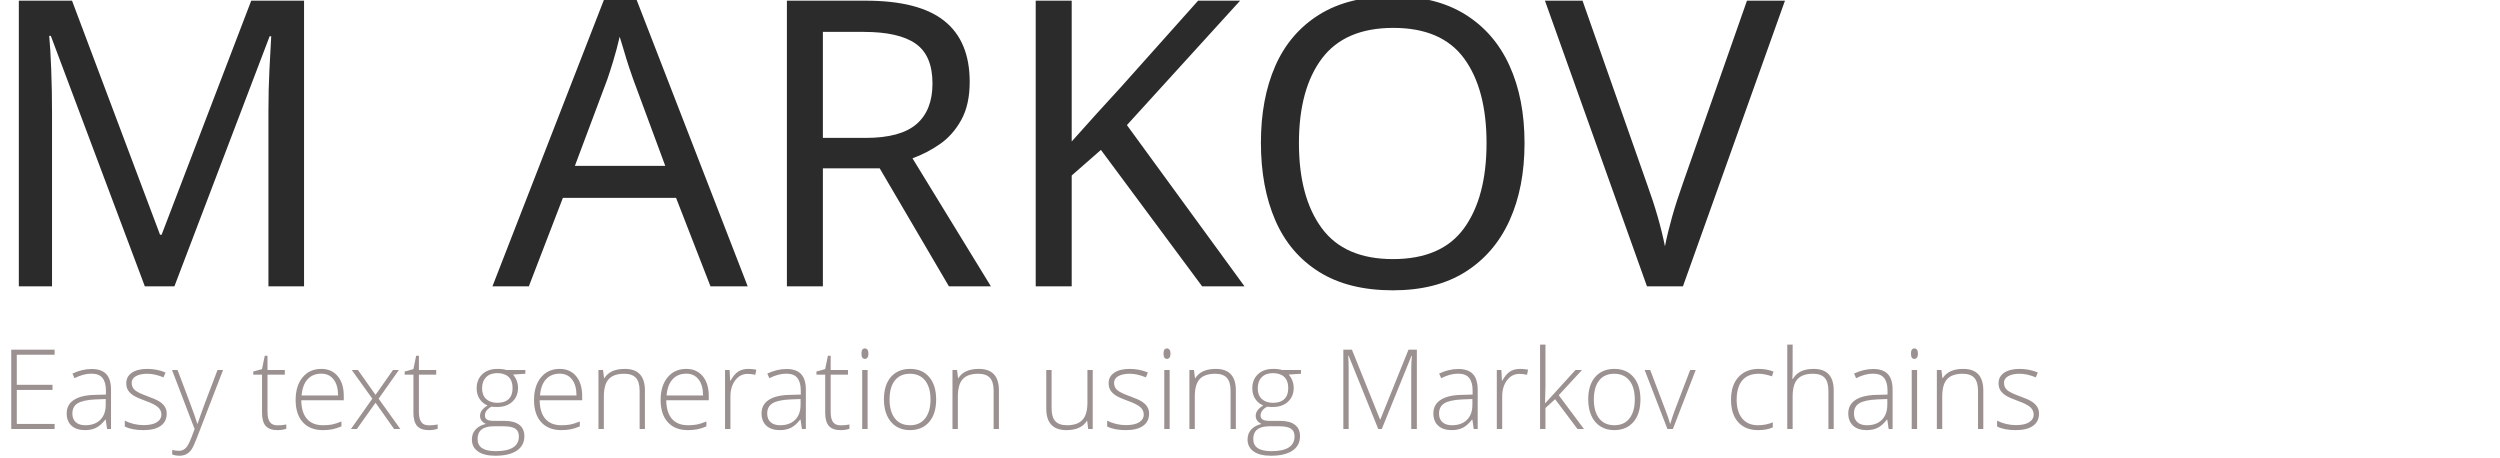
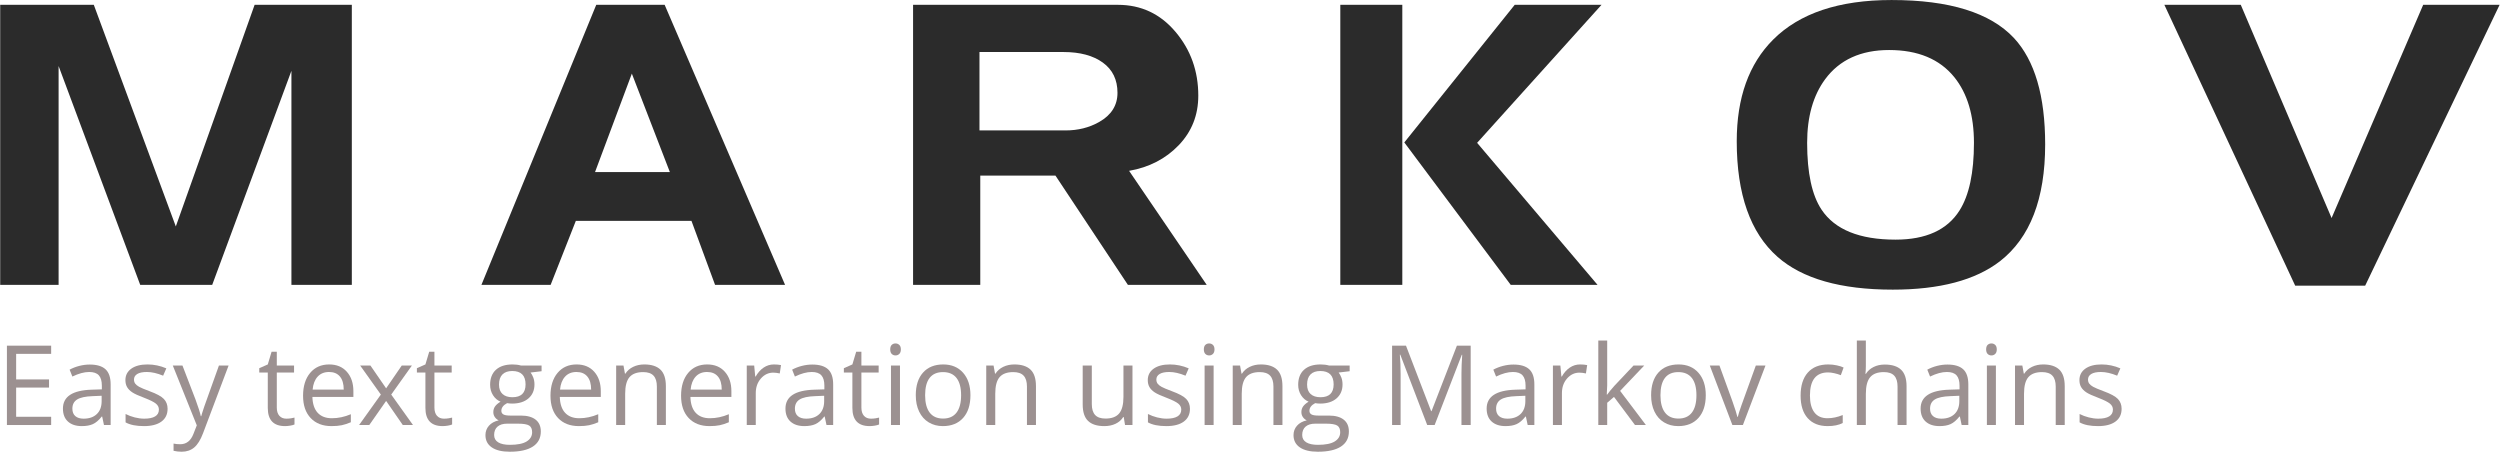
- <svg xmlns="http://www.w3.org/2000/svg" width="100%" height="100%" viewBox="0 0 1246 228" version="1.1" xml:space="preserve" style="fill-rule:evenodd;clip-rule:evenodd;stroke-linejoin:round;stroke-miterlimit:1.414;">
+ <svg xmlns="http://www.w3.org/2000/svg" width="100%" height="100%" viewBox="0 0 1246 226" version="1.1" xml:space="preserve" style="fill-rule:evenodd;clip-rule:evenodd;stroke-linejoin:round;stroke-miterlimit:1.414;">
  <g>
-     <text x="-9.96px" y="142.697px" style="font-family:'Denmark';font-size:199.376px;fill:#2b2b2b;">M<tspan x="245.44px 445.016px 657.949px 859.518px 1085.01px " y="142.697px 142.697px 142.697px 142.697px 142.697px ">ARKOV</tspan>
-     </text>
-     <text x="0.009px" y="213.83px" style="font-family:'OpenSans-Light', 'Open Sans', sans-serif;font-weight:300;font-size:55.405px;fill:#9c9191;">Easy te<tspan x="173.421px 201.015px " y="213.83px 213.83px ">xt</tspan> gener<tspan x="376.889px 406.242px " y="213.83px 213.83px ">at</tspan>ion using Mark<tspan x="788.344px 819.699px 845.129px " y="213.83px 213.83px 213.83px ">ov </tspan>chains</text>
+     <path d="M175.349,141.966l-30.105,0l0,-106.666l-39.477,106.666l-35.887,0l-40.673,-109.059l0,109.059l-29.109,0l0,-139.563l46.654,0l40.872,110.454l39.277,-110.454l48.448,0l0,139.563Z" style="fill:#2b2b2b;fill-rule:nonzero;" />
+     <path d="M391.274,141.966l-34.891,0l-11.763,-31.9l-57.62,0l-12.561,31.9l-34.492,0l57.221,-139.563l34.093,0l60.013,139.563ZM333.853,85.742l-18.94,-49.047l-18.343,49.047l37.283,0Z" style="fill:#2b2b2b;fill-rule:nonzero;" />
+     <path d="M601.416,141.966l-39.277,0l-36.087,-54.43l-37.483,0l0,54.43l-33.495,0l0,-139.563l102.08,0c11.564,0 21.134,4.486 28.711,13.458c7.576,8.972 11.364,19.572 11.364,31.8c0,9.703 -3.256,17.944 -9.769,24.723c-6.513,6.778 -14.754,11.032 -24.723,12.76l38.679,56.822ZM556.955,46.265c0,-6.513 -2.426,-11.53 -7.277,-15.052c-4.852,-3.523 -11.398,-5.284 -19.639,-5.284l-41.869,0l0,39.078l42.866,0c6.247,0 11.83,-1.396 16.748,-4.187c6.114,-3.456 9.171,-8.307 9.171,-14.555Z" style="fill:#2b2b2b;fill-rule:nonzero;" />
+     <path d="M798.2,2.403l-62.006,68.784l60.012,70.779l-43.264,0l-53.034,-70.978l55.027,-68.585l43.265,0ZM698.911,141.966l-30.904,0l0,-139.563l30.904,0l0,139.563Z" style="fill:#2b2b2b;fill-rule:nonzero;" />
+     <path d="M1019.31,71.985c0,27.115 -7.51,46.521 -22.53,58.218c-12.228,9.437 -30.039,14.155 -53.432,14.155c-25.919,0 -45.059,-5.449 -57.421,-16.348c-13.557,-11.963 -20.336,-31.17 -20.336,-57.62c0,-21.666 6.048,-38.546 18.143,-50.642c13.159,-13.158 32.831,-19.738 59.016,-19.738c28.843,0 49.179,6.314 61.009,18.941c10.367,11.165 15.551,28.843 15.551,53.034ZM983.819,71.187c0,-13.69 -3.256,-24.589 -9.769,-32.697c-7.311,-9.039 -18.144,-13.558 -32.499,-13.558c-14.089,0 -24.722,4.852 -31.9,14.555c-5.981,8.108 -8.972,18.675 -8.972,31.7c0,15.02 2.393,26.119 7.178,33.296c6.646,9.969 18.941,14.953 36.884,14.953c15.153,0 25.786,-4.851 31.901,-14.554c4.785,-7.576 7.177,-18.808 7.177,-33.695Z" style="fill:#2b2b2b;fill-rule:nonzero;" />
+     <path d="M1245.8,2.403l-66.99,139.962l-34.891,0l-65.196,-139.962l38.081,0l45.258,106.267l45.657,-106.267l38.081,0Z" style="fill:#2b2b2b;fill-rule:nonzero;" />
+     <path d="M25.495,211.83l-22.048,0l0,-39.552l22.048,0l0,4.085l-17.449,0l0,12.742l16.394,0l0,4.058l-16.394,0l0,14.555l17.449,0l0,4.112Z" style="fill:#9c9191;fill-rule:nonzero;" />
+     <path d="M51.818,211.83l-0.893,-4.22l-0.216,0c-1.479,1.857 -2.954,3.115 -4.424,3.774c-1.469,0.658 -3.305,0.987 -5.505,0.987c-2.94,0 -5.244,-0.757 -6.912,-2.272c-1.668,-1.515 -2.502,-3.671 -2.502,-6.466c0,-5.988 4.788,-9.126 14.365,-9.415l5.032,-0.162l0,-1.84c0,-2.326 -0.501,-4.044 -1.502,-5.153c-1.001,-1.109 -2.601,-1.664 -4.802,-1.664c-2.47,0 -5.266,0.757 -8.386,2.272l-1.38,-3.435c1.461,-0.794 3.062,-1.416 4.802,-1.867c1.741,-0.451 3.485,-0.676 5.235,-0.676c3.535,0 6.155,0.784 7.859,2.353c1.704,1.569 2.556,4.085 2.556,7.548l0,20.236l-3.327,0ZM41.673,208.665c2.795,0 4.991,-0.767 6.587,-2.3c1.597,-1.533 2.395,-3.679 2.395,-6.438l0,-2.679l-4.491,0.19c-3.571,0.126 -6.146,0.681 -7.724,1.663c-1.578,0.983 -2.367,2.512 -2.367,4.586c0,1.623 0.491,2.859 1.474,3.706c0.983,0.848 2.358,1.272 4.126,1.272Z" style="fill:#9c9191;fill-rule:nonzero;" />
+     <path d="M83.524,203.741c0,2.76 -1.028,4.888 -3.084,6.385c-2.056,1.497 -4.942,2.245 -8.657,2.245c-3.932,0 -6.998,-0.622 -9.198,-1.867l0,-4.166c1.425,0.722 2.953,1.29 4.586,1.705c1.632,0.414 3.205,0.622 4.72,0.622c2.345,0 4.149,-0.374 5.411,-1.123c1.262,-0.748 1.894,-1.889 1.894,-3.422c0,-1.154 -0.501,-2.142 -1.502,-2.962c-1.001,-0.821 -2.953,-1.791 -5.857,-2.909c-2.759,-1.028 -4.721,-1.925 -5.884,-2.692c-1.163,-0.766 -2.029,-1.636 -2.597,-2.61c-0.568,-0.974 -0.852,-2.137 -0.852,-3.49c0,-2.417 0.983,-4.324 2.949,-5.722c1.966,-1.398 4.662,-2.096 8.089,-2.096c3.192,0 6.312,0.649 9.36,1.947l-1.596,3.653c-2.976,-1.227 -5.672,-1.84 -8.089,-1.84c-2.128,0 -3.733,0.334 -4.816,1.001c-1.082,0.667 -1.623,1.587 -1.623,2.759c0,0.794 0.203,1.47 0.609,2.029c0.406,0.559 1.06,1.092 1.961,1.597c0.902,0.505 2.634,1.235 5.195,2.191c3.516,1.28 5.893,2.57 7.128,3.868c1.236,1.299 1.853,2.931 1.853,4.897Z" style="fill:#9c9191;fill-rule:nonzero;" />
+     <path d="M86.121,182.18l4.816,0l6.493,16.908c1.424,3.86 2.308,6.646 2.651,8.359l0.216,0c0.235,-0.919 0.726,-2.493 1.475,-4.72c0.748,-2.228 3.196,-9.077 7.345,-20.547l4.815,0l-12.742,33.762c-1.262,3.337 -2.737,5.704 -4.423,7.102c-1.687,1.397 -3.756,2.096 -6.209,2.096c-1.371,0 -2.723,-0.153 -4.058,-0.46l0,-3.598c0.992,0.217 2.101,0.325 3.328,0.325c3.084,0 5.284,-1.732 6.601,-5.194l1.65,-4.221l-11.958,-29.812Z" style="fill:#9c9191;fill-rule:nonzero;" />
+     <path d="M142.717,208.665c0.793,0 1.56,-0.059 2.299,-0.176c0.74,-0.117 1.326,-0.239 1.759,-0.365l0,3.435c-0.487,0.235 -1.204,0.429 -2.151,0.582c-0.947,0.153 -1.799,0.23 -2.557,0.23c-5.735,0 -8.603,-3.021 -8.603,-9.063l0,-17.638l-4.247,0l0,-2.165l4.247,-1.866l1.894,-6.331l2.597,0l0,6.872l8.603,0l0,3.49l-8.603,0l0,17.449c0,1.785 0.424,3.156 1.272,4.112c0.847,0.956 2.011,1.434 3.49,1.434Z" style="fill:#9c9191;fill-rule:nonzero;" />
+     <path d="M165.225,212.371c-4.383,0 -7.841,-1.335 -10.375,-4.004c-2.534,-2.669 -3.801,-6.375 -3.801,-11.119c0,-4.779 1.177,-8.576 3.531,-11.389c2.353,-2.814 5.514,-4.22 9.482,-4.22c3.715,0 6.655,1.222 8.819,3.665c2.164,2.444 3.246,5.668 3.246,9.672l0,2.84l-20.425,0c0.09,3.481 0.97,6.123 2.638,7.927c1.668,1.804 4.017,2.705 7.047,2.705c3.193,0 6.349,-0.667 9.469,-2.002l0,4.004c-1.587,0.686 -3.089,1.177 -4.504,1.475c-1.416,0.297 -3.125,0.446 -5.127,0.446ZM164.008,185.399c-2.381,0 -4.279,0.776 -5.695,2.327c-1.416,1.551 -2.25,3.697 -2.503,6.438l15.502,0c0,-2.831 -0.631,-5 -1.894,-6.506c-1.262,-1.506 -3.066,-2.259 -5.41,-2.259Z" style="fill:#9c9191;fill-rule:nonzero;" />
+     <path d="M189.816,196.653l-10.307,-14.473l5.113,0l7.819,11.362l7.791,-11.362l5.059,0l-10.307,14.473l10.848,15.177l-5.086,0l-8.305,-12.012l-8.387,12.012l-5.086,0l10.848,-15.177Z" style="fill:#9c9191;fill-rule:nonzero;" />
+     <path d="M221.279,208.665c0.794,0 1.56,-0.059 2.3,-0.176c0.739,-0.117 1.325,-0.239 1.758,-0.365l0,3.435c-0.487,0.235 -1.204,0.429 -2.151,0.582c-0.946,0.153 -1.799,0.23 -2.556,0.23c-5.735,0 -8.603,-3.021 -8.603,-9.063l0,-17.638l-4.247,0l0,-2.165l4.247,-1.866l1.894,-6.331l2.597,0l0,6.872l8.603,0l0,3.49l-8.603,0l0,17.449c0,1.785 0.424,3.156 1.271,4.112c0.848,0.956 2.011,1.434 3.49,1.434Z" style="fill:#9c9191;fill-rule:nonzero;" />
+     <path d="M269.921,182.18l0,2.84l-5.492,0.65c0.505,0.631 0.956,1.456 1.353,2.475c0.397,1.019 0.595,2.169 0.595,3.449c0,2.904 -0.992,5.221 -2.976,6.953c-1.984,1.731 -4.707,2.597 -8.17,2.597c-0.884,0 -1.713,-0.072 -2.489,-0.216c-1.912,1.01 -2.867,2.281 -2.867,3.814c0,0.812 0.333,1.411 1,1.799c0.668,0.388 1.813,0.582 3.436,0.582l5.249,0c3.21,0 5.676,0.676 7.399,2.029c1.722,1.352 2.583,3.318 2.583,5.897c0,3.283 -1.316,5.785 -3.95,7.508c-2.633,1.722 -6.474,2.583 -11.524,2.583c-3.878,0 -6.867,-0.721 -8.968,-2.164c-2.102,-1.443 -3.152,-3.481 -3.152,-6.114c0,-1.804 0.577,-3.364 1.731,-4.68c1.155,-1.317 2.778,-2.21 4.87,-2.679c-0.758,-0.342 -1.393,-0.874 -1.907,-1.596c-0.514,-0.721 -0.771,-1.56 -0.771,-2.516c0,-1.082 0.288,-2.029 0.865,-2.84c0.577,-0.812 1.488,-1.596 2.733,-2.354c-1.533,-0.631 -2.782,-1.704 -3.747,-3.219c-0.965,-1.515 -1.448,-3.247 -1.448,-5.194c0,-3.247 0.974,-5.749 2.922,-7.508c1.948,-1.758 4.707,-2.637 8.279,-2.637c1.551,0 2.948,0.18 4.193,0.541l10.253,0ZM246.276,216.808c0,1.605 0.677,2.822 2.029,3.652c1.353,0.83 3.292,1.244 5.817,1.244c3.769,0 6.56,-0.563 8.373,-1.69c1.812,-1.128 2.719,-2.656 2.719,-4.586c0,-1.605 -0.496,-2.719 -1.488,-3.341c-0.992,-0.622 -2.859,-0.933 -5.6,-0.933l-5.384,0c-2.038,0 -3.625,0.487 -4.761,1.461c-1.136,0.973 -1.705,2.371 -1.705,4.193ZM248.711,191.675c0,2.074 0.586,3.644 1.759,4.708c1.172,1.064 2.804,1.596 4.896,1.596c4.383,0 6.574,-2.128 6.574,-6.385c0,-4.455 -2.218,-6.682 -6.655,-6.682c-2.11,0 -3.733,0.568 -4.869,1.704c-1.137,1.137 -1.705,2.823 -1.705,5.059Z" style="fill:#9c9191;fill-rule:nonzero;" />
+     <path d="M288.534,212.371c-4.383,0 -7.841,-1.335 -10.375,-4.004c-2.534,-2.669 -3.801,-6.375 -3.801,-11.119c0,-4.779 1.176,-8.576 3.53,-11.389c2.354,-2.814 5.514,-4.22 9.482,-4.22c3.716,0 6.655,1.222 8.82,3.665c2.164,2.444 3.246,5.668 3.246,9.672l0,2.84l-20.425,0c0.09,3.481 0.969,6.123 2.638,7.927c1.668,1.804 4.017,2.705 7.047,2.705c3.192,0 6.348,-0.667 9.469,-2.002l0,4.004c-1.588,0.686 -3.089,1.177 -4.505,1.475c-1.416,0.297 -3.125,0.446 -5.126,0.446ZM287.316,185.399c-2.381,0 -4.279,0.776 -5.695,2.327c-1.415,1.551 -2.249,3.697 -2.502,6.438l15.502,0c0,-2.831 -0.632,-5 -1.894,-6.506c-1.263,-1.506 -3.066,-2.259 -5.411,-2.259Z" style="fill:#9c9191;fill-rule:nonzero;" />
+     <path d="M327.382,211.83l0,-19.181c0,-2.416 -0.55,-4.22 -1.65,-5.41c-1.1,-1.191 -2.823,-1.786 -5.167,-1.786c-3.103,0 -5.375,0.839 -6.818,2.516c-1.443,1.677 -2.164,4.446 -2.164,8.305l0,15.556l-4.491,0l0,-29.65l3.652,0l0.731,4.058l0.216,0c0.92,-1.461 2.209,-2.593 3.869,-3.396c1.659,-0.802 3.508,-1.203 5.546,-1.203c3.571,0 6.258,0.861 8.061,2.583c1.804,1.723 2.706,4.477 2.706,8.265l0,19.343l-4.491,0Z" style="fill:#9c9191;fill-rule:nonzero;" />
+     <path d="M353.624,212.371c-4.383,0 -7.841,-1.335 -10.375,-4.004c-2.534,-2.669 -3.801,-6.375 -3.801,-11.119c0,-4.779 1.177,-8.576 3.53,-11.389c2.354,-2.814 5.515,-4.22 9.482,-4.22c3.716,0 6.655,1.222 8.82,3.665c2.164,2.444 3.246,5.668 3.246,9.672l0,2.84l-20.425,0c0.09,3.481 0.969,6.123 2.638,7.927c1.668,1.804 4.017,2.705 7.047,2.705c3.192,0 6.348,-0.667 9.469,-2.002l0,4.004c-1.588,0.686 -3.089,1.177 -4.505,1.475c-1.416,0.297 -3.124,0.446 -5.126,0.446ZM352.406,185.399c-2.38,0 -4.279,0.776 -5.694,2.327c-1.416,1.551 -2.25,3.697 -2.503,6.438l15.502,0c0,-2.831 -0.632,-5 -1.894,-6.506c-1.263,-1.506 -3.066,-2.259 -5.411,-2.259Z" style="fill:#9c9191;fill-rule:nonzero;" />
+     <path d="M385.709,181.639c1.316,0 2.498,0.108 3.544,0.324l-0.623,4.166c-1.226,-0.27 -2.308,-0.405 -3.246,-0.405c-2.399,0 -4.45,0.974 -6.155,2.921c-1.704,1.948 -2.556,4.374 -2.556,7.278l0,15.907l-4.491,0l0,-29.65l3.706,0l0.514,5.491l0.217,0c1.1,-1.929 2.426,-3.417 3.977,-4.463c1.551,-1.046 3.255,-1.569 5.113,-1.569Z" style="fill:#9c9191;fill-rule:nonzero;" />
+     <path d="M411.923,211.83l-0.892,-4.22l-0.217,0c-1.479,1.857 -2.953,3.115 -4.423,3.774c-1.47,0.658 -3.305,0.987 -5.505,0.987c-2.94,0 -5.244,-0.757 -6.913,-2.272c-1.668,-1.515 -2.502,-3.671 -2.502,-6.466c0,-5.988 4.788,-9.126 14.365,-9.415l5.032,-0.162l0,-1.84c0,-2.326 -0.5,-4.044 -1.501,-5.153c-1.001,-1.109 -2.602,-1.664 -4.802,-1.664c-2.471,0 -5.267,0.757 -8.387,2.272l-1.379,-3.435c1.46,-0.794 3.061,-1.416 4.802,-1.867c1.74,-0.451 3.485,-0.676 5.234,-0.676c3.535,0 6.155,0.784 7.859,2.353c1.705,1.569 2.557,4.085 2.557,7.548l0,20.236l-3.328,0ZM401.778,208.665c2.796,0 4.992,-0.767 6.588,-2.3c1.596,-1.533 2.394,-3.679 2.394,-6.438l0,-2.679l-4.491,0.19c-3.571,0.126 -6.145,0.681 -7.724,1.663c-1.578,0.983 -2.367,2.512 -2.367,4.586c0,1.623 0.492,2.859 1.475,3.706c0.983,0.848 2.358,1.272 4.125,1.272Z" style="fill:#9c9191;fill-rule:nonzero;" />
+     <path d="M434.08,208.665c0.793,0 1.56,-0.059 2.299,-0.176c0.74,-0.117 1.326,-0.239 1.759,-0.365l0,3.435c-0.487,0.235 -1.204,0.429 -2.151,0.582c-0.947,0.153 -1.799,0.23 -2.556,0.23c-5.736,0 -8.603,-3.021 -8.603,-9.063l0,-17.638l-4.248,0l0,-2.165l4.248,-1.866l1.893,-6.331l2.598,0l0,6.872l8.602,0l0,3.49l-8.602,0l0,17.449c0,1.785 0.423,3.156 1.271,4.112c0.848,0.956 2.011,1.434 3.49,1.434Z" style="fill:#9c9191;fill-rule:nonzero;" />
+     <path d="M448.553,211.83l-4.49,0l0,-29.65l4.49,0l0,29.65ZM443.684,174.145c0,-1.028 0.252,-1.781 0.757,-2.259c0.505,-0.478 1.137,-0.717 1.894,-0.717c0.721,0 1.344,0.243 1.867,0.73c0.523,0.487 0.784,1.236 0.784,2.246c0,1.01 -0.261,1.763 -0.784,2.259c-0.523,0.496 -1.146,0.744 -1.867,0.744c-0.757,0 -1.389,-0.248 -1.894,-0.744c-0.505,-0.496 -0.757,-1.249 -0.757,-2.259Z" style="fill:#9c9191;fill-rule:nonzero;" />
+     <path d="M483.668,196.978c0,4.833 -1.217,8.607 -3.652,11.322c-2.435,2.714 -5.798,4.071 -10.091,4.071c-2.651,0 -5.004,-0.622 -7.06,-1.867c-2.057,-1.244 -3.644,-3.03 -4.762,-5.356c-1.118,-2.327 -1.677,-5.05 -1.677,-8.17c0,-4.834 1.208,-8.599 3.625,-11.295c2.417,-2.696 5.771,-4.044 10.064,-4.044c4.148,0 7.444,1.379 9.888,4.139c2.444,2.759 3.665,6.493 3.665,11.2ZM461.079,196.978c0,3.787 0.758,6.673 2.272,8.657c1.515,1.984 3.743,2.976 6.683,2.976c2.939,0 5.171,-0.988 6.695,-2.963c1.524,-1.975 2.286,-4.865 2.286,-8.67c0,-3.77 -0.762,-6.633 -2.286,-8.59c-1.524,-1.956 -3.774,-2.935 -6.749,-2.935c-2.94,0 -5.159,0.965 -6.656,2.895c-1.497,1.93 -2.245,4.806 -2.245,8.63Z" style="fill:#9c9191;fill-rule:nonzero;" />
+     <path d="M511.831,211.83l0,-19.181c0,-2.416 -0.55,-4.22 -1.65,-5.41c-1.101,-1.191 -2.823,-1.786 -5.168,-1.786c-3.102,0 -5.374,0.839 -6.817,2.516c-1.443,1.677 -2.164,4.446 -2.164,8.305l0,15.556l-4.491,0l0,-29.65l3.652,0l0.731,4.058l0.216,0c0.92,-1.461 2.209,-2.593 3.869,-3.396c1.659,-0.802 3.508,-1.203 5.546,-1.203c3.571,0 6.258,0.861 8.061,2.583c1.804,1.723 2.706,4.477 2.706,8.265l0,19.343l-4.491,0Z" style="fill:#9c9191;fill-rule:nonzero;" />
+     <path d="M544.159,182.18l0,19.235c0,2.416 0.551,4.22 1.651,5.41c1.1,1.19 2.822,1.786 5.167,1.786c3.102,0 5.37,-0.848 6.804,-2.543c1.434,-1.696 2.15,-4.464 2.15,-8.306l0,-15.582l4.491,0l0,29.65l-3.706,0l-0.649,-3.977l-0.244,0c-0.92,1.461 -2.196,2.579 -3.828,3.355c-1.632,0.775 -3.494,1.163 -5.586,1.163c-3.607,0 -6.308,-0.857 -8.103,-2.57c-1.794,-1.713 -2.691,-4.455 -2.691,-8.224l0,-19.397l4.544,0Z" style="fill:#9c9191;fill-rule:nonzero;" />
+     <path d="M593.072,203.741c0,2.76 -1.028,4.888 -3.084,6.385c-2.056,1.497 -4.942,2.245 -8.657,2.245c-3.932,0 -6.998,-0.622 -9.199,-1.867l0,-4.166c1.425,0.722 2.954,1.29 4.586,1.705c1.632,0.414 3.206,0.622 4.721,0.622c2.344,0 4.148,-0.374 5.41,-1.123c1.263,-0.748 1.894,-1.889 1.894,-3.422c0,-1.154 -0.5,-2.142 -1.501,-2.962c-1.001,-0.821 -2.954,-1.791 -5.857,-2.909c-2.76,-1.028 -4.721,-1.925 -5.884,-2.692c-1.164,-0.766 -2.029,-1.636 -2.597,-2.61c-0.569,-0.974 -0.853,-2.137 -0.853,-3.49c0,-2.417 0.983,-4.324 2.949,-5.722c1.966,-1.398 4.662,-2.096 8.089,-2.096c3.192,0 6.312,0.649 9.36,1.947l-1.596,3.653c-2.976,-1.227 -5.672,-1.84 -8.089,-1.84c-2.128,0 -3.733,0.334 -4.815,1.001c-1.082,0.667 -1.623,1.587 -1.623,2.759c0,0.794 0.203,1.47 0.608,2.029c0.406,0.559 1.06,1.092 1.962,1.597c0.902,0.505 2.633,1.235 5.194,2.191c3.517,1.28 5.893,2.57 7.129,3.868c1.235,1.299 1.853,2.931 1.853,4.897Z" style="fill:#9c9191;fill-rule:nonzero;" />
+     <path d="M604.867,211.83l-4.491,0l0,-29.65l4.491,0l0,29.65ZM599.997,174.145c0,-1.028 0.253,-1.781 0.758,-2.259c0.505,-0.478 1.136,-0.717 1.894,-0.717c0.721,0 1.343,0.243 1.866,0.73c0.523,0.487 0.785,1.236 0.785,2.246c0,1.01 -0.262,1.763 -0.785,2.259c-0.523,0.496 -1.145,0.744 -1.866,0.744c-0.758,0 -1.389,-0.248 -1.894,-0.744c-0.505,-0.496 -0.758,-1.249 -0.758,-2.259Z" style="fill:#9c9191;fill-rule:nonzero;" />
+     <path d="M634.68,211.83l0,-19.181c0,-2.416 -0.551,-4.22 -1.651,-5.41c-1.1,-1.191 -2.822,-1.786 -5.167,-1.786c-3.102,0 -5.374,0.839 -6.817,2.516c-1.443,1.677 -2.165,4.446 -2.165,8.305l0,15.556l-4.49,0l0,-29.65l3.652,0l0.73,4.058l0.217,0c0.919,-1.461 2.209,-2.593 3.868,-3.396c1.66,-0.802 3.508,-1.203 5.546,-1.203c3.571,0 6.259,0.861 8.062,2.583c1.804,1.723 2.705,4.477 2.705,8.265l0,19.343l-4.49,0Z" style="fill:#9c9191;fill-rule:nonzero;" />
+     <path d="M672.662,182.18l0,2.84l-5.492,0.65c0.505,0.631 0.956,1.456 1.353,2.475c0.397,1.019 0.595,2.169 0.595,3.449c0,2.904 -0.992,5.221 -2.976,6.953c-1.983,1.731 -4.707,2.597 -8.17,2.597c-0.883,0 -1.713,-0.072 -2.489,-0.216c-1.911,1.01 -2.867,2.281 -2.867,3.814c0,0.812 0.333,1.411 1.001,1.799c0.667,0.388 1.812,0.582 3.436,0.582l5.248,0c3.21,0 5.677,0.676 7.399,2.029c1.722,1.352 2.584,3.318 2.584,5.897c0,3.283 -1.317,5.785 -3.95,7.508c-2.633,1.722 -6.475,2.583 -11.525,2.583c-3.878,0 -6.867,-0.721 -8.968,-2.164c-2.101,-1.443 -3.152,-3.481 -3.152,-6.114c0,-1.804 0.577,-3.364 1.732,-4.68c1.154,-1.317 2.777,-2.21 4.869,-2.679c-0.757,-0.342 -1.393,-0.874 -1.907,-1.596c-0.514,-0.721 -0.771,-1.56 -0.771,-2.516c0,-1.082 0.289,-2.029 0.866,-2.84c0.577,-0.812 1.488,-1.596 2.732,-2.354c-1.533,-0.631 -2.782,-1.704 -3.747,-3.219c-0.965,-1.515 -1.447,-3.247 -1.447,-5.194c0,-3.247 0.974,-5.749 2.922,-7.508c1.947,-1.758 4.707,-2.637 8.278,-2.637c1.551,0 2.949,0.18 4.193,0.541l10.253,0ZM649.018,216.808c0,1.605 0.676,2.822 2.029,3.652c1.352,0.83 3.291,1.244 5.816,1.244c3.77,0 6.561,-0.563 8.373,-1.69c1.813,-1.128 2.719,-2.656 2.719,-4.586c0,-1.605 -0.496,-2.719 -1.488,-3.341c-0.992,-0.622 -2.859,-0.933 -5.6,-0.933l-5.384,0c-2.038,0 -3.625,0.487 -4.761,1.461c-1.136,0.973 -1.704,2.371 -1.704,4.193ZM651.453,191.675c0,2.074 0.586,3.644 1.758,4.708c1.172,1.064 2.805,1.596 4.897,1.596c4.382,0 6.574,-2.128 6.574,-6.385c0,-4.455 -2.219,-6.682 -6.656,-6.682c-2.11,0 -3.733,0.568 -4.869,1.704c-1.136,1.137 -1.704,2.823 -1.704,5.059Z" style="fill:#9c9191;fill-rule:nonzero;" />
+     <path d="M711.321,211.83l-13.418,-35.061l-0.217,0c0.253,2.777 0.379,6.078 0.379,9.902l0,25.159l-4.247,0l0,-39.552l6.926,0l12.525,32.626l0.217,0l12.633,-32.626l6.872,0l0,39.552l-4.599,0l0,-25.484c0,-2.922 0.126,-6.096 0.379,-9.523l-0.217,0l-13.526,35.007l-3.707,0Z" style="fill:#9c9191;fill-rule:nonzero;" />
+     <path d="M761.397,211.83l-0.893,-4.22l-0.216,0c-1.479,1.857 -2.954,3.115 -4.424,3.774c-1.469,0.658 -3.305,0.987 -5.505,0.987c-2.94,0 -5.244,-0.757 -6.912,-2.272c-1.668,-1.515 -2.502,-3.671 -2.502,-6.466c0,-5.988 4.788,-9.126 14.365,-9.415l5.032,-0.162l0,-1.84c0,-2.326 -0.501,-4.044 -1.502,-5.153c-1.001,-1.109 -2.601,-1.664 -4.802,-1.664c-2.471,0 -5.266,0.757 -8.386,2.272l-1.38,-3.435c1.461,-0.794 3.062,-1.416 4.802,-1.867c1.741,-0.451 3.485,-0.676 5.235,-0.676c3.535,0 6.155,0.784 7.859,2.353c1.704,1.569 2.556,4.085 2.556,7.548l0,20.236l-3.327,0ZM751.252,208.665c2.795,0 4.991,-0.767 6.587,-2.3c1.596,-1.533 2.395,-3.679 2.395,-6.438l0,-2.679l-4.491,0.19c-3.571,0.126 -6.146,0.681 -7.724,1.663c-1.578,0.983 -2.367,2.512 -2.367,4.586c0,1.623 0.491,2.859 1.474,3.706c0.983,0.848 2.358,1.272 4.126,1.272Z" style="fill:#9c9191;fill-rule:nonzero;" />
+     <path d="M787.503,181.639c1.317,0 2.498,0.108 3.544,0.324l-0.622,4.166c-1.226,-0.27 -2.309,-0.405 -3.246,-0.405c-2.399,0 -4.451,0.974 -6.155,2.921c-1.704,1.948 -2.557,4.374 -2.557,7.278l0,15.907l-4.49,0l0,-29.65l3.706,0l0.514,5.491l0.216,0c1.1,-1.929 2.426,-3.417 3.977,-4.463c1.551,-1.046 3.256,-1.569 5.113,-1.569Z" style="fill:#9c9191;fill-rule:nonzero;" />
+     <path d="M801.03,196.653c0.775,-1.1 1.957,-2.543 3.544,-4.328l9.577,-10.145l5.329,0l-12.012,12.634l12.851,17.016l-5.438,0l-10.47,-14.014l-3.381,2.922l0,11.092l-4.437,0l0,-42.095l4.437,0l0,22.319c0,0.992 -0.072,2.525 -0.217,4.599l0.217,0Z" style="fill:#9c9191;fill-rule:nonzero;" />
+     <path d="M850.158,196.978c0,4.833 -1.217,8.607 -3.652,11.322c-2.435,2.714 -5.798,4.071 -10.091,4.071c-2.651,0 -5.004,-0.622 -7.06,-1.867c-2.057,-1.244 -3.644,-3.03 -4.762,-5.356c-1.118,-2.327 -1.677,-5.05 -1.677,-8.17c0,-4.834 1.208,-8.599 3.625,-11.295c2.417,-2.696 5.771,-4.044 10.064,-4.044c4.148,0 7.444,1.379 9.888,4.139c2.444,2.759 3.665,6.493 3.665,11.2ZM827.569,196.978c0,3.787 0.758,6.673 2.272,8.657c1.515,1.984 3.743,2.976 6.683,2.976c2.939,0 5.171,-0.988 6.695,-2.963c1.524,-1.975 2.286,-4.865 2.286,-8.67c0,-3.77 -0.762,-6.633 -2.286,-8.59c-1.524,-1.956 -3.774,-2.935 -6.749,-2.935c-2.94,0 -5.159,0.965 -6.656,2.895c-1.497,1.93 -2.245,4.806 -2.245,8.63Z" style="fill:#9c9191;fill-rule:nonzero;" />
+     <path d="M863.415,211.83l-11.255,-29.65l4.816,0l6.384,17.584c1.443,4.112 2.291,6.782 2.543,8.008l0.217,0c0.198,-0.956 0.825,-2.935 1.88,-5.938c1.055,-3.003 3.422,-9.554 7.102,-19.654l4.815,0l-11.254,29.65l-5.248,0Z" style="fill:#9c9191;fill-rule:nonzero;" />
+     <path d="M910.92,212.371c-4.292,0 -7.615,-1.321 -9.969,-3.963c-2.354,-2.642 -3.531,-6.38 -3.531,-11.214c0,-4.96 1.195,-8.792 3.585,-11.497c2.39,-2.706 5.794,-4.058 10.213,-4.058c1.424,0 2.849,0.153 4.274,0.46c1.425,0.306 2.543,0.667 3.355,1.082l-1.38,3.814c-0.992,-0.397 -2.074,-0.726 -3.247,-0.987c-1.172,-0.262 -2.209,-0.393 -3.111,-0.393c-6.023,0 -9.035,3.842 -9.035,11.525c0,3.643 0.735,6.439 2.204,8.387c1.47,1.947 3.648,2.921 6.534,2.921c2.471,0 5.005,-0.532 7.602,-1.596l0,3.977c-1.984,1.028 -4.482,1.542 -7.494,1.542Z" style="fill:#9c9191;fill-rule:nonzero;" />
+     <path d="M945.737,211.83l0,-19.181c0,-2.416 -0.55,-4.22 -1.65,-5.41c-1.1,-1.191 -2.822,-1.786 -5.167,-1.786c-3.12,0 -5.397,0.848 -6.831,2.543c-1.434,1.695 -2.151,4.473 -2.151,8.333l0,15.501l-4.49,0l0,-42.095l4.49,0l0,12.742c0,1.533 -0.072,2.805 -0.216,3.815l0.271,0c0.883,-1.425 2.141,-2.548 3.773,-3.368c1.633,-0.821 3.495,-1.231 5.587,-1.231c3.625,0 6.344,0.861 8.156,2.583c1.813,1.723 2.719,4.46 2.719,8.211l0,19.343l-4.491,0Z" style="fill:#9c9191;fill-rule:nonzero;" />
+     <path d="M977.687,211.83l-0.892,-4.22l-0.217,0c-1.479,1.857 -2.953,3.115 -4.423,3.774c-1.47,0.658 -3.305,0.987 -5.505,0.987c-2.94,0 -5.244,-0.757 -6.912,-2.272c-1.669,-1.515 -2.503,-3.671 -2.503,-6.466c0,-5.988 4.789,-9.126 14.365,-9.415l5.032,-0.162l0,-1.84c0,-2.326 -0.5,-4.044 -1.501,-5.153c-1.001,-1.109 -2.602,-1.664 -4.802,-1.664c-2.471,0 -5.266,0.757 -8.387,2.272l-1.379,-3.435c1.461,-0.794 3.061,-1.416 4.802,-1.867c1.74,-0.451 3.485,-0.676 5.234,-0.676c3.535,0 6.155,0.784 7.859,2.353c1.705,1.569 2.557,4.085 2.557,7.548l0,20.236l-3.328,0ZM967.542,208.665c2.796,0 4.992,-0.767 6.588,-2.3c1.596,-1.533 2.394,-3.679 2.394,-6.438l0,-2.679l-4.491,0.19c-3.571,0.126 -6.145,0.681 -7.723,1.663c-1.579,0.983 -2.368,2.512 -2.368,4.586c0,1.623 0.492,2.859 1.475,3.706c0.983,0.848 2.358,1.272 4.125,1.272Z" style="fill:#9c9191;fill-rule:nonzero;" />
+     <path d="M994.758,211.83l-4.491,0l0,-29.65l4.491,0l0,29.65ZM989.888,174.145c0,-1.028 0.253,-1.781 0.758,-2.259c0.505,-0.478 1.136,-0.717 1.894,-0.717c0.721,0 1.343,0.243 1.866,0.73c0.523,0.487 0.785,1.236 0.785,2.246c0,1.01 -0.262,1.763 -0.785,2.259c-0.523,0.496 -1.145,0.744 -1.866,0.744c-0.758,0 -1.389,-0.248 -1.894,-0.744c-0.505,-0.496 -0.758,-1.249 -0.758,-2.259Z" style="fill:#9c9191;fill-rule:nonzero;" />
+     <path d="M1024.57,211.83l0,-19.181c0,-2.416 -0.55,-4.22 -1.651,-5.41c-1.1,-1.191 -2.822,-1.786 -5.167,-1.786c-3.102,0 -5.374,0.839 -6.817,2.516c-1.443,1.677 -2.164,4.446 -2.164,8.305l0,15.556l-4.491,0l0,-29.65l3.652,0l0.73,4.058l0.217,0c0.92,-1.461 2.209,-2.593 3.868,-3.396c1.66,-0.802 3.508,-1.203 5.546,-1.203c3.571,0 6.259,0.861 8.062,2.583c1.804,1.723 2.705,4.477 2.705,8.265l0,19.343l-4.49,0Z" style="fill:#9c9191;fill-rule:nonzero;" />
+     <path d="M1057.41,203.741c0,2.76 -1.028,4.888 -3.084,6.385c-2.056,1.497 -4.942,2.245 -8.657,2.245c-3.932,0 -6.998,-0.622 -9.198,-1.867l0,-4.166c1.425,0.722 2.953,1.29 4.586,1.705c1.632,0.414 3.205,0.622 4.72,0.622c2.345,0 4.148,-0.374 5.411,-1.123c1.262,-0.748 1.894,-1.889 1.894,-3.422c0,-1.154 -0.501,-2.142 -1.502,-2.962c-1.001,-0.821 -2.953,-1.791 -5.857,-2.909c-2.759,-1.028 -4.721,-1.925 -5.884,-2.692c-1.163,-0.766 -2.029,-1.636 -2.597,-2.61c-0.568,-0.974 -0.852,-2.137 -0.852,-3.49c0,-2.417 0.983,-4.324 2.949,-5.722c1.966,-1.398 4.662,-2.096 8.089,-2.096c3.192,0 6.312,0.649 9.36,1.947l-1.596,3.653c-2.976,-1.227 -5.672,-1.84 -8.089,-1.84c-2.128,0 -3.733,0.334 -4.816,1.001c-1.082,0.667 -1.623,1.587 -1.623,2.759c0,0.794 0.203,1.47 0.609,2.029c0.406,0.559 1.06,1.092 1.961,1.597c0.902,0.505 2.633,1.235 5.195,2.191c3.516,1.28 5.893,2.57 7.128,3.868c1.235,1.299 1.853,2.931 1.853,4.897Z" style="fill:#9c9191;fill-rule:nonzero;" />
  </g>
</svg>
